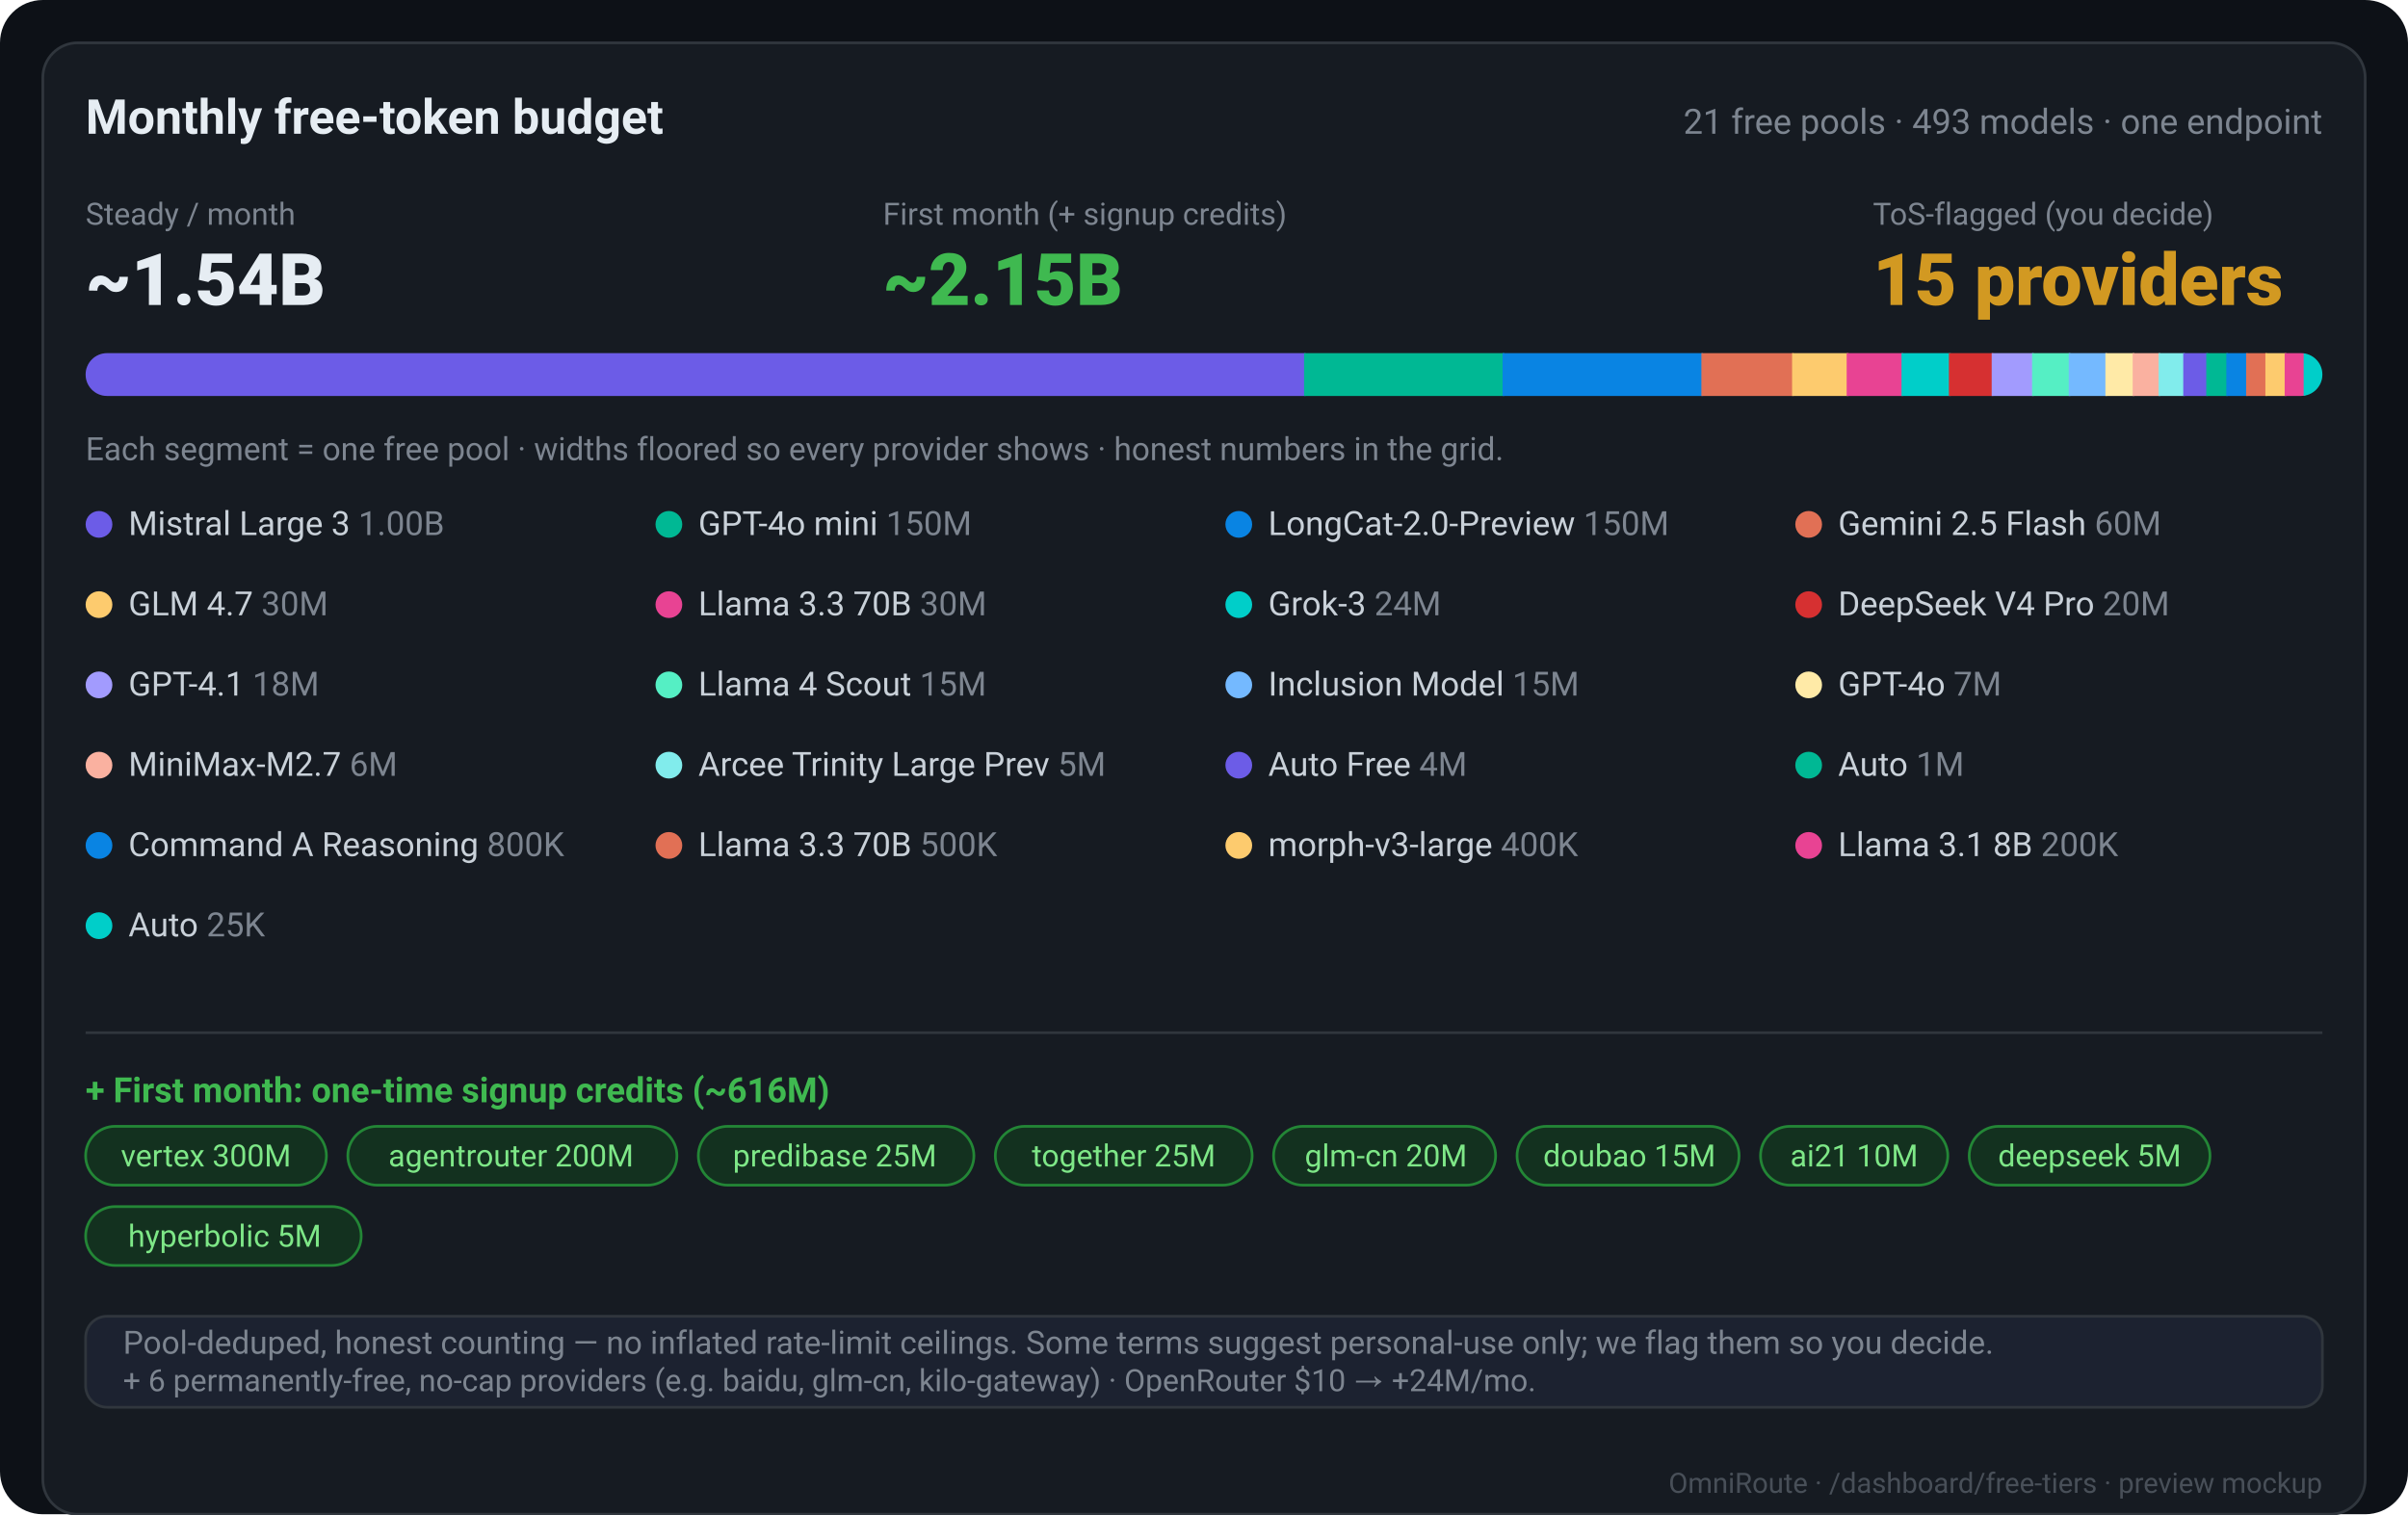
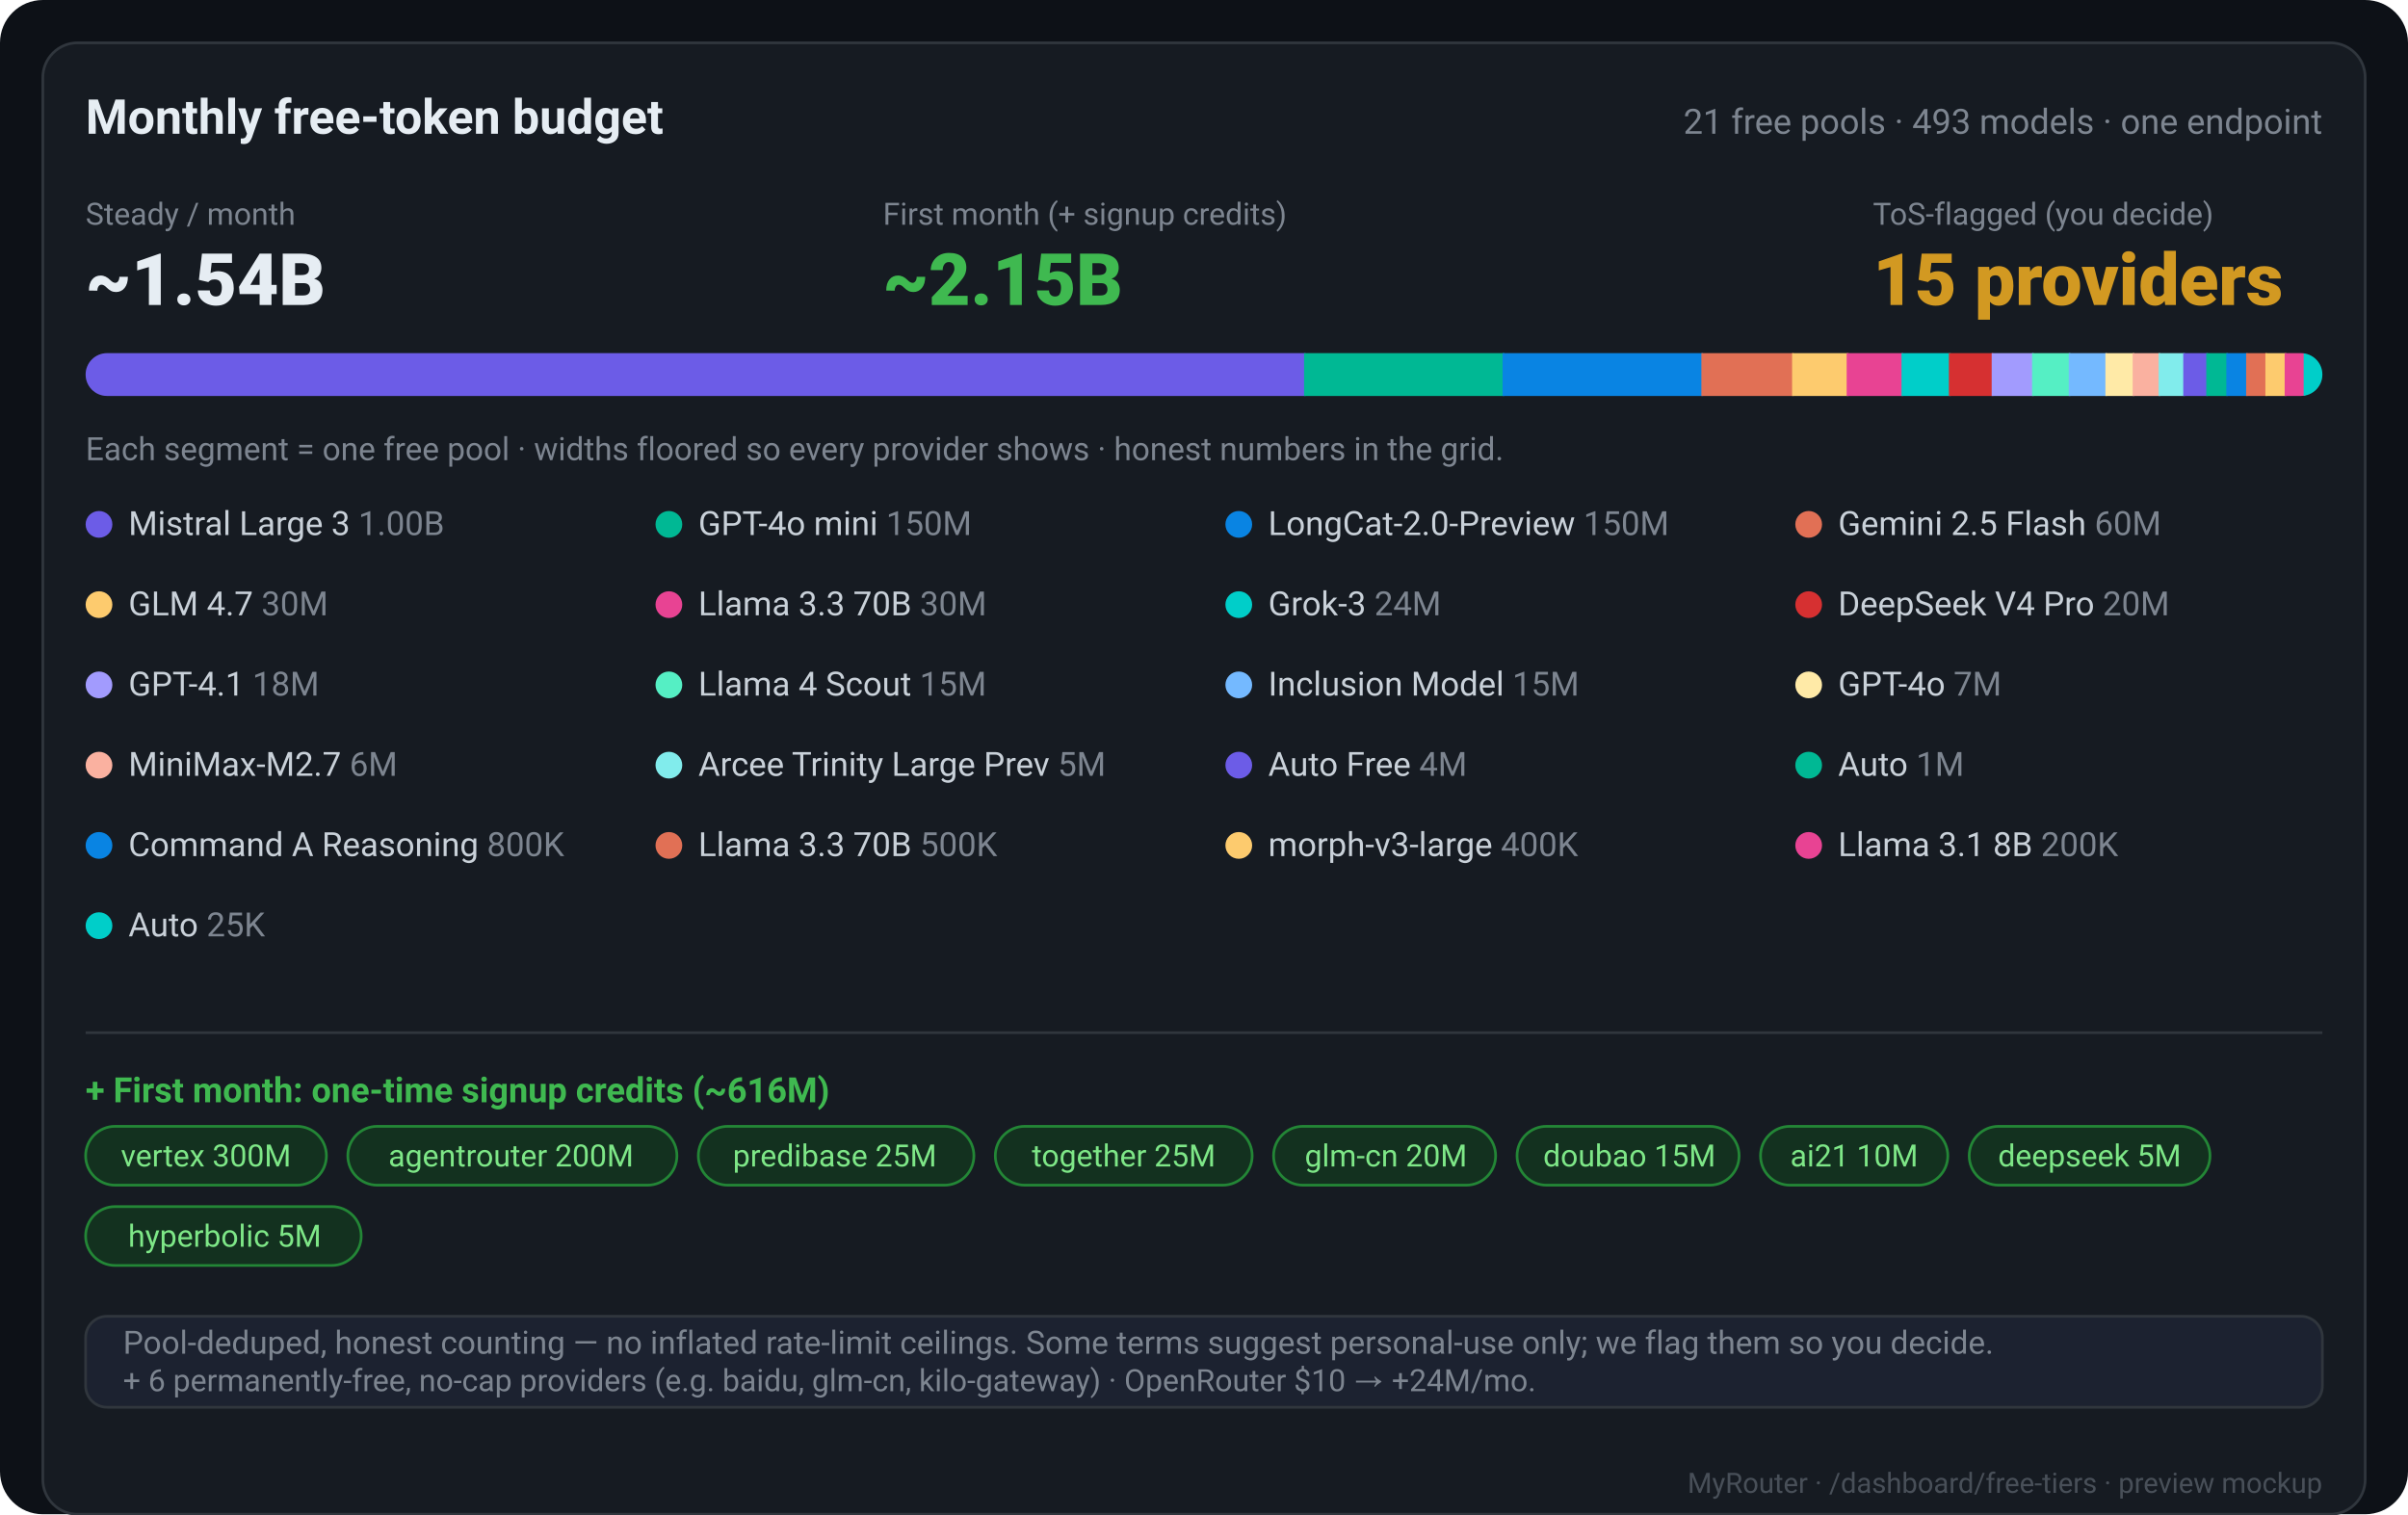
<svg xmlns="http://www.w3.org/2000/svg" width="900" height="566" viewBox="0 0 900 566" font-family="-apple-system,Segoe UI,Roboto,Helvetica,Arial,sans-serif">
  <rect width="900" height="566" rx="16" fill="#0d1117" />
  <rect x="16" y="16" width="868" height="550" rx="13" fill="#161b22" stroke="#30363d" />
-   <text x="868" y="558" fill="#484f58" font-size="10.5" text-anchor="end">OmniRoute · /dashboard/free-tiers · preview mockup</text>
+   <text x="868" y="558" fill="#484f58" font-size="10.5" text-anchor="end">MyRouter · /dashboard/free-tiers · preview mockup</text>
  <text x="32" y="50" fill="#e6edf3" font-size="18" font-weight="700">Monthly free-token budget</text>
  <text x="868" y="50" fill="#7d8590" font-size="13" text-anchor="end">21 free pools · 493 models · one endpoint</text>
  <text x="32" y="84" fill="#7d8590" font-size="11.5">Steady / month</text>
  <text x="32" y="114" fill="#e6edf3" font-size="27" font-weight="800">~1.54B</text>
  <text x="330" y="84" fill="#7d8590" font-size="11.5">First month (+ signup credits)</text>
  <text x="330" y="114" fill="#3fb950" font-size="27" font-weight="800">~2.15B</text>
  <text x="700" y="84" fill="#7d8590" font-size="11.5">ToS-flagged (you decide)</text>
  <text x="700" y="114" fill="#d29922" font-size="27" font-weight="800">15 providers</text>
  <clipPath id="bar">
    <rect x="32" y="132" width="836" height="16" rx="8" />
  </clipPath>
  <g clip-path="url(#bar)">
    <rect x="32" y="132" width="836" height="16" fill="#21262d" />
    <rect x="32.0" y="132" width="456.0" height="16" fill="#6c5ce7" />
    <rect x="487.4" y="132" width="74.9" height="16" fill="#00b894" />
    <rect x="561.6" y="132" width="74.9" height="16" fill="#0984e3" />
    <rect x="635.9" y="132" width="34.5" height="16" fill="#e17055" />
    <rect x="669.8" y="132" width="21.1" height="16" fill="#fdcb6e" />
    <rect x="690.2" y="132" width="21.1" height="16" fill="#e84393" />
    <rect x="710.7" y="132" width="18.4" height="16" fill="#00cec9" />
    <rect x="728.4" y="132" width="16.6" height="16" fill="#d63031" />
    <rect x="744.4" y="132" width="15.7" height="16" fill="#a29bfe" />
    <rect x="759.5" y="132" width="14.3" height="16" fill="#55efc4" />
    <rect x="773.2" y="132" width="14.3" height="16" fill="#74b9ff" />
    <rect x="786.9" y="132" width="10.8" height="16" fill="#ffeaa7" />
    <rect x="797.1" y="132" width="10.3" height="16" fill="#fab1a0" />
    <rect x="806.8" y="132" width="9.8" height="16" fill="#81ecec" />
    <rect x="816.0" y="132" width="9.2" height="16" fill="#6c5ce7" />
    <rect x="824.6" y="132" width="8.1" height="16" fill="#00b894" />
    <rect x="832.1" y="132" width="8.0" height="16" fill="#0984e3" />
    <rect x="839.5" y="132" width="7.8" height="16" fill="#e17055" />
    <rect x="846.7" y="132" width="7.8" height="16" fill="#fdcb6e" />
    <rect x="853.9" y="132" width="7.7" height="16" fill="#e84393" />
    <rect x="861.0" y="132" width="7.6" height="16" fill="#00cec9" />
  </g>
  <text x="32" y="172" fill="#7d8590" font-size="12">Each segment = one free pool · widths floored so every provider shows · honest numbers in the grid.</text>
  <circle cx="37" cy="196" r="5" fill="#6c5ce7" />
  <text x="48" y="200" fill="#c9d1d9" font-size="12.5">Mistral Large 3 <tspan fill="#7d8590">1.00B</tspan>
  </text>
  <circle cx="250" cy="196" r="5" fill="#00b894" />
  <text x="261" y="200" fill="#c9d1d9" font-size="12.5">GPT-4o mini <tspan fill="#7d8590">150M</tspan>
  </text>
  <circle cx="463" cy="196" r="5" fill="#0984e3" />
  <text x="474" y="200" fill="#c9d1d9" font-size="12.5">LongCat-2.0-Preview <tspan fill="#7d8590">150M</tspan>
  </text>
  <circle cx="676" cy="196" r="5" fill="#e17055" />
  <text x="687" y="200" fill="#c9d1d9" font-size="12.5">Gemini 2.5 Flash <tspan fill="#7d8590">60M</tspan>
  </text>
  <circle cx="37" cy="226" r="5" fill="#fdcb6e" />
  <text x="48" y="230" fill="#c9d1d9" font-size="12.5">GLM 4.7 <tspan fill="#7d8590">30M</tspan>
  </text>
  <circle cx="250" cy="226" r="5" fill="#e84393" />
  <text x="261" y="230" fill="#c9d1d9" font-size="12.5">Llama 3.3 70B <tspan fill="#7d8590">30M</tspan>
  </text>
  <circle cx="463" cy="226" r="5" fill="#00cec9" />
  <text x="474" y="230" fill="#c9d1d9" font-size="12.5">Grok-3 <tspan fill="#7d8590">24M</tspan>
  </text>
  <circle cx="676" cy="226" r="5" fill="#d63031" />
  <text x="687" y="230" fill="#c9d1d9" font-size="12.5">DeepSeek V4 Pro <tspan fill="#7d8590">20M</tspan>
  </text>
  <circle cx="37" cy="256" r="5" fill="#a29bfe" />
  <text x="48" y="260" fill="#c9d1d9" font-size="12.5">GPT-4.1 <tspan fill="#7d8590">18M</tspan>
  </text>
  <circle cx="250" cy="256" r="5" fill="#55efc4" />
  <text x="261" y="260" fill="#c9d1d9" font-size="12.5">Llama 4 Scout <tspan fill="#7d8590">15M</tspan>
  </text>
  <circle cx="463" cy="256" r="5" fill="#74b9ff" />
  <text x="474" y="260" fill="#c9d1d9" font-size="12.5">Inclusion Model <tspan fill="#7d8590">15M</tspan>
  </text>
  <circle cx="676" cy="256" r="5" fill="#ffeaa7" />
  <text x="687" y="260" fill="#c9d1d9" font-size="12.5">GPT-4o <tspan fill="#7d8590">7M</tspan>
  </text>
  <circle cx="37" cy="286" r="5" fill="#fab1a0" />
  <text x="48" y="290" fill="#c9d1d9" font-size="12.5">MiniMax-M2.7 <tspan fill="#7d8590">6M</tspan>
  </text>
  <circle cx="250" cy="286" r="5" fill="#81ecec" />
  <text x="261" y="290" fill="#c9d1d9" font-size="12.5">Arcee Trinity Large Prev <tspan fill="#7d8590">5M</tspan>
  </text>
  <circle cx="463" cy="286" r="5" fill="#6c5ce7" />
  <text x="474" y="290" fill="#c9d1d9" font-size="12.5">Auto Free <tspan fill="#7d8590">4M</tspan>
  </text>
  <circle cx="676" cy="286" r="5" fill="#00b894" />
  <text x="687" y="290" fill="#c9d1d9" font-size="12.5">Auto <tspan fill="#7d8590">1M</tspan>
  </text>
  <circle cx="37" cy="316" r="5" fill="#0984e3" />
  <text x="48" y="320" fill="#c9d1d9" font-size="12.5">Command A Reasoning <tspan fill="#7d8590">800K</tspan>
  </text>
  <circle cx="250" cy="316" r="5" fill="#e17055" />
  <text x="261" y="320" fill="#c9d1d9" font-size="12.5">Llama 3.3 70B <tspan fill="#7d8590">500K</tspan>
  </text>
  <circle cx="463" cy="316" r="5" fill="#fdcb6e" />
  <text x="474" y="320" fill="#c9d1d9" font-size="12.5">morph-v3-large <tspan fill="#7d8590">400K</tspan>
  </text>
  <circle cx="676" cy="316" r="5" fill="#e84393" />
  <text x="687" y="320" fill="#c9d1d9" font-size="12.5">Llama 3.1 8B <tspan fill="#7d8590">200K</tspan>
  </text>
  <circle cx="37" cy="346" r="5" fill="#00cec9" />
  <text x="48" y="350" fill="#c9d1d9" font-size="12.5">Auto <tspan fill="#7d8590">25K</tspan>
  </text>
  <line x1="32" y1="386" x2="868" y2="386" stroke="#30363d" />
  <text x="32" y="412" fill="#3fb950" font-size="13" font-weight="700">+ First month: one-time signup credits (~616M)</text>
  <rect x="32" y="421" width="90" height="22" rx="11" fill="#13311f" stroke="#238636" />
  <text x="77" y="436" fill="#7ee787" font-size="11.5" text-anchor="middle">vertex 300M</text>
  <rect x="130" y="421" width="123" height="22" rx="11" fill="#13311f" stroke="#238636" />
  <text x="191" y="436" fill="#7ee787" font-size="11.5" text-anchor="middle">agentrouter 200M</text>
  <rect x="261" y="421" width="103" height="22" rx="11" fill="#13311f" stroke="#238636" />
  <text x="312" y="436" fill="#7ee787" font-size="11.5" text-anchor="middle">predibase 25M</text>
  <rect x="372" y="421" width="96" height="22" rx="11" fill="#13311f" stroke="#238636" />
  <text x="420" y="436" fill="#7ee787" font-size="11.5" text-anchor="middle">together 25M</text>
  <rect x="476" y="421" width="83" height="22" rx="11" fill="#13311f" stroke="#238636" />
  <text x="518" y="436" fill="#7ee787" font-size="11.5" text-anchor="middle">glm-cn 20M</text>
  <rect x="567" y="421" width="83" height="22" rx="11" fill="#13311f" stroke="#238636" />
  <text x="609" y="436" fill="#7ee787" font-size="11.5" text-anchor="middle">doubao 15M</text>
  <rect x="658" y="421" width="70" height="22" rx="11" fill="#13311f" stroke="#238636" />
  <text x="693" y="436" fill="#7ee787" font-size="11.5" text-anchor="middle">ai21 10M</text>
  <rect x="736" y="421" width="90" height="22" rx="11" fill="#13311f" stroke="#238636" />
  <text x="781" y="436" fill="#7ee787" font-size="11.5" text-anchor="middle">deepseek 5M</text>
  <rect x="32" y="451" width="103" height="22" rx="11" fill="#13311f" stroke="#238636" />
  <text x="84" y="466" fill="#7ee787" font-size="11.5" text-anchor="middle">hyperbolic 5M</text>
  <rect x="32" y="492" width="836" height="34" rx="8" fill="#1c2230" stroke="#30363d" />
  <text x="46" y="506" fill="#7d8590" font-size="12">Pool-deduped, honest counting — no inflated rate-limit ceilings. Some terms suggest personal-use only; we flag them so you decide.</text>
  <text x="46" y="520" fill="#7d8590" font-size="11.5">+ 6 permanently-free, no-cap providers (e.g. baidu, glm-cn, kilo-gateway) · OpenRouter $10 → +24M/mo.</text>
</svg>
